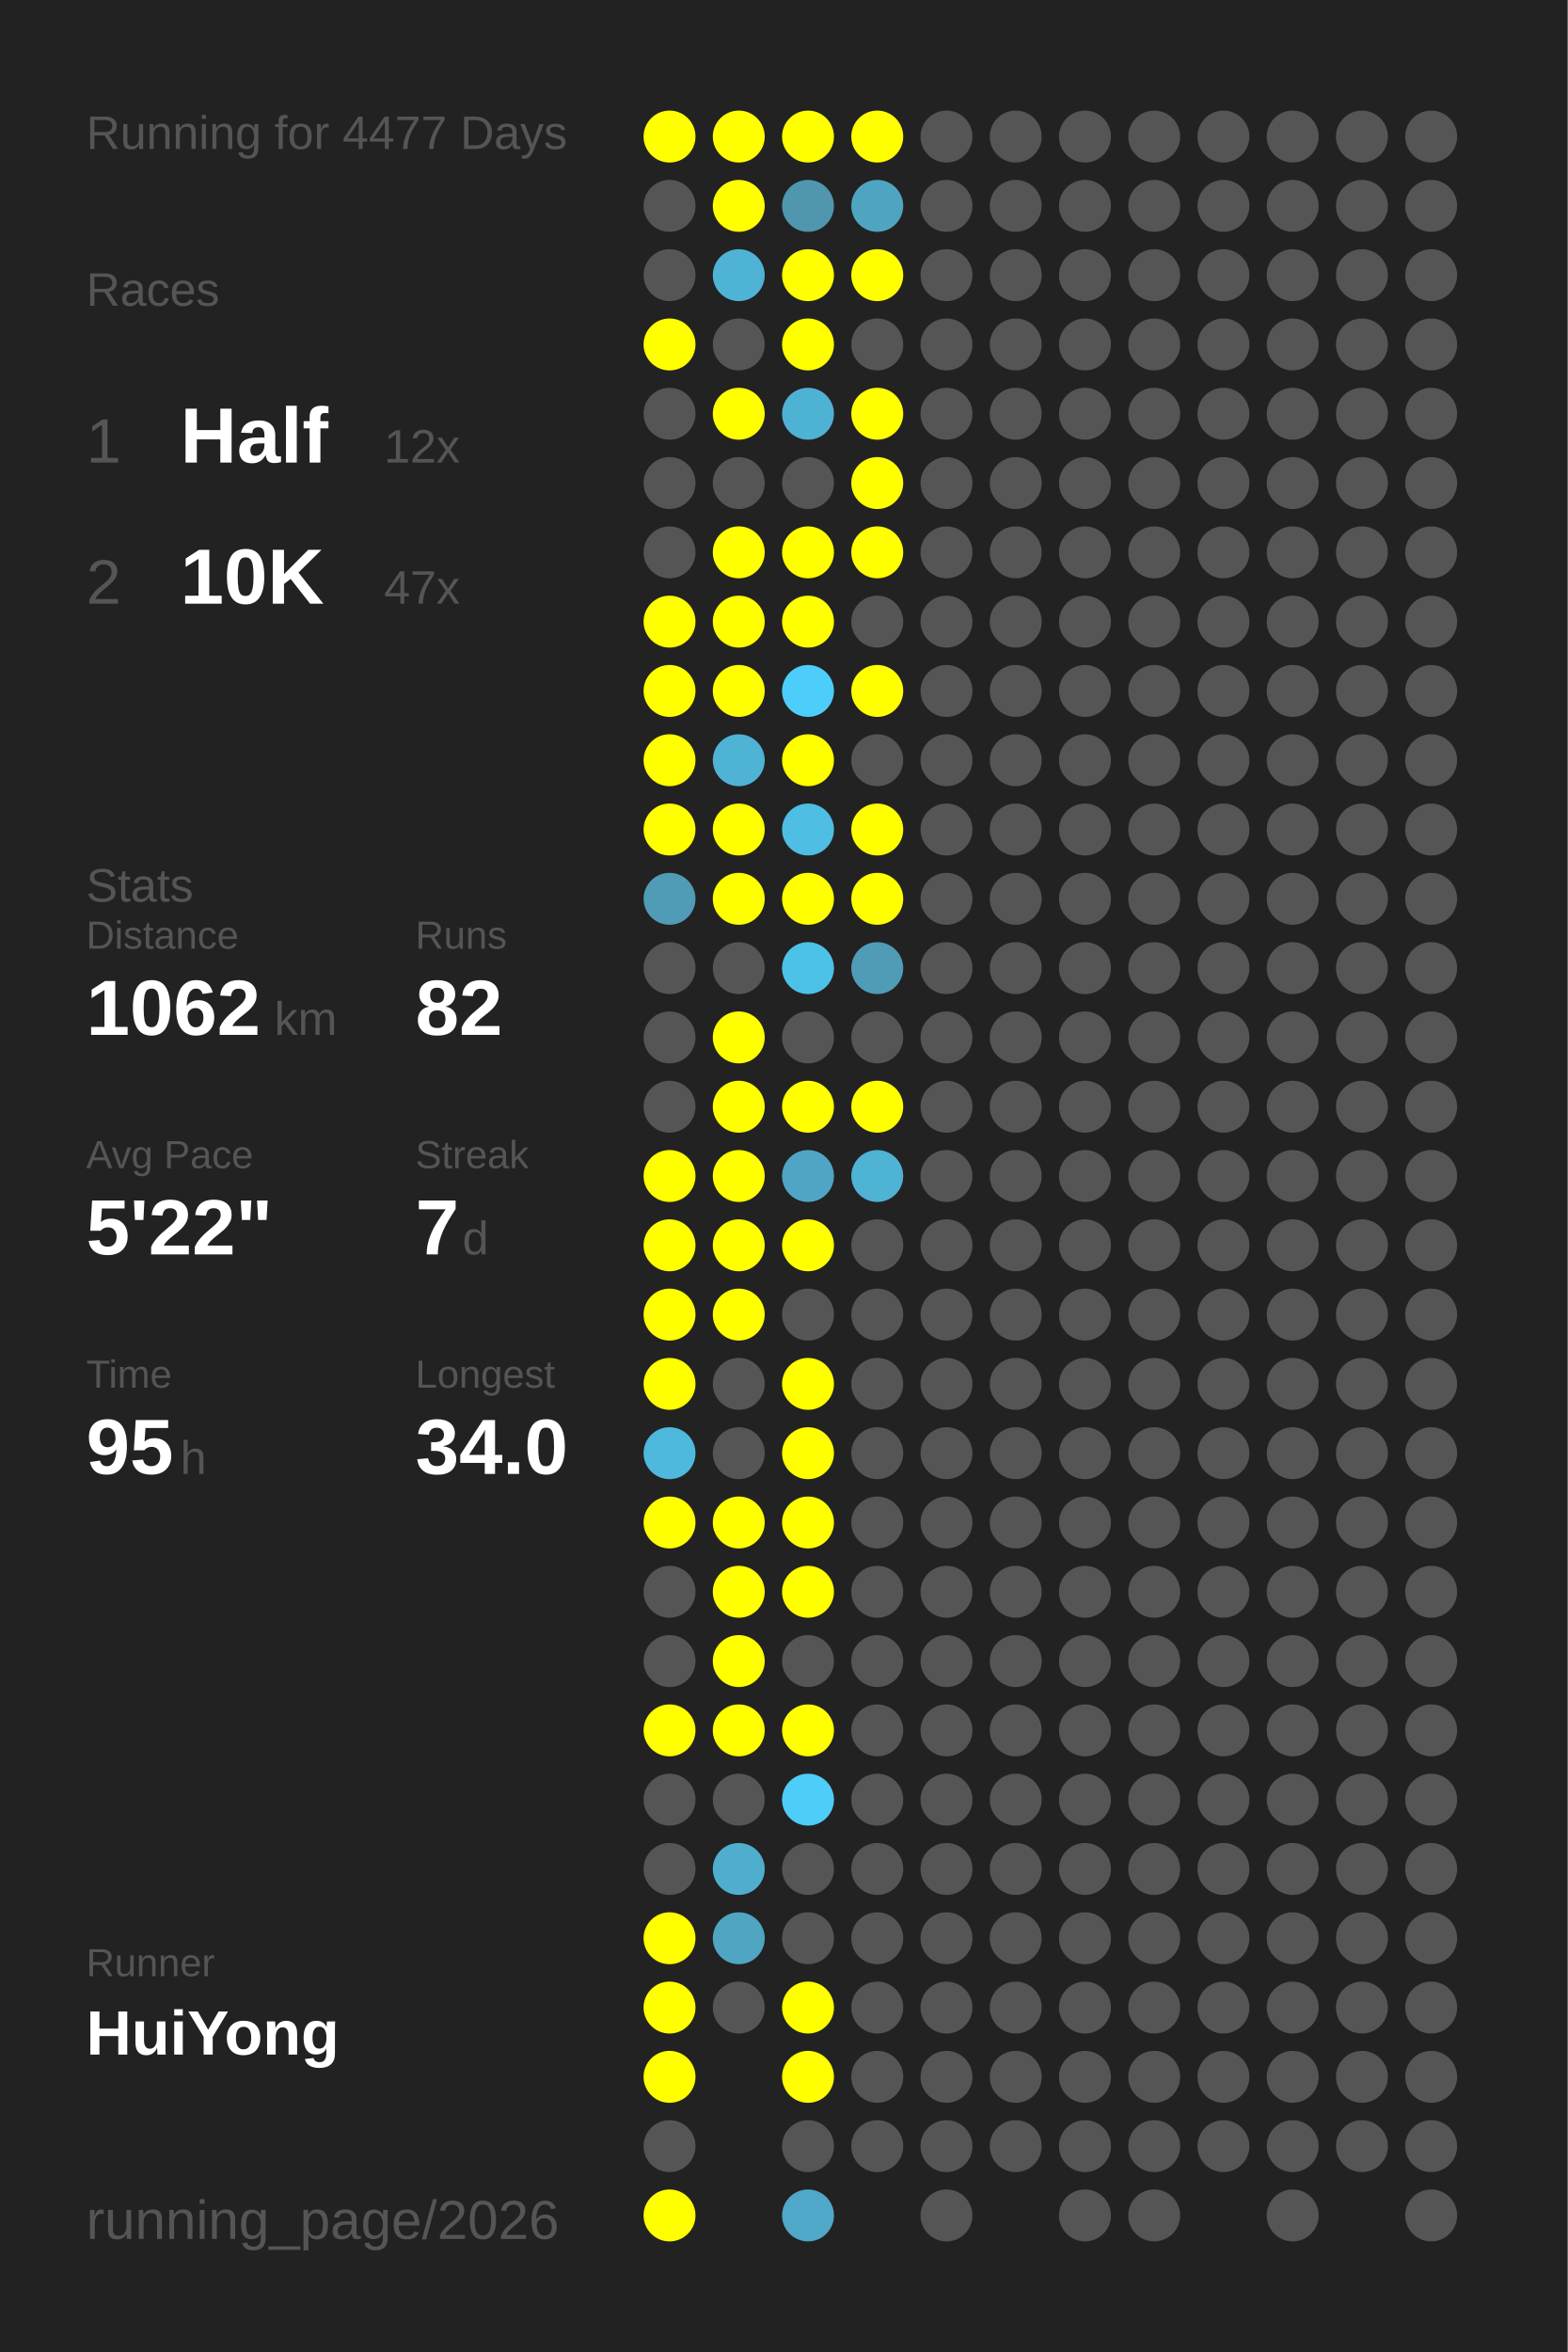
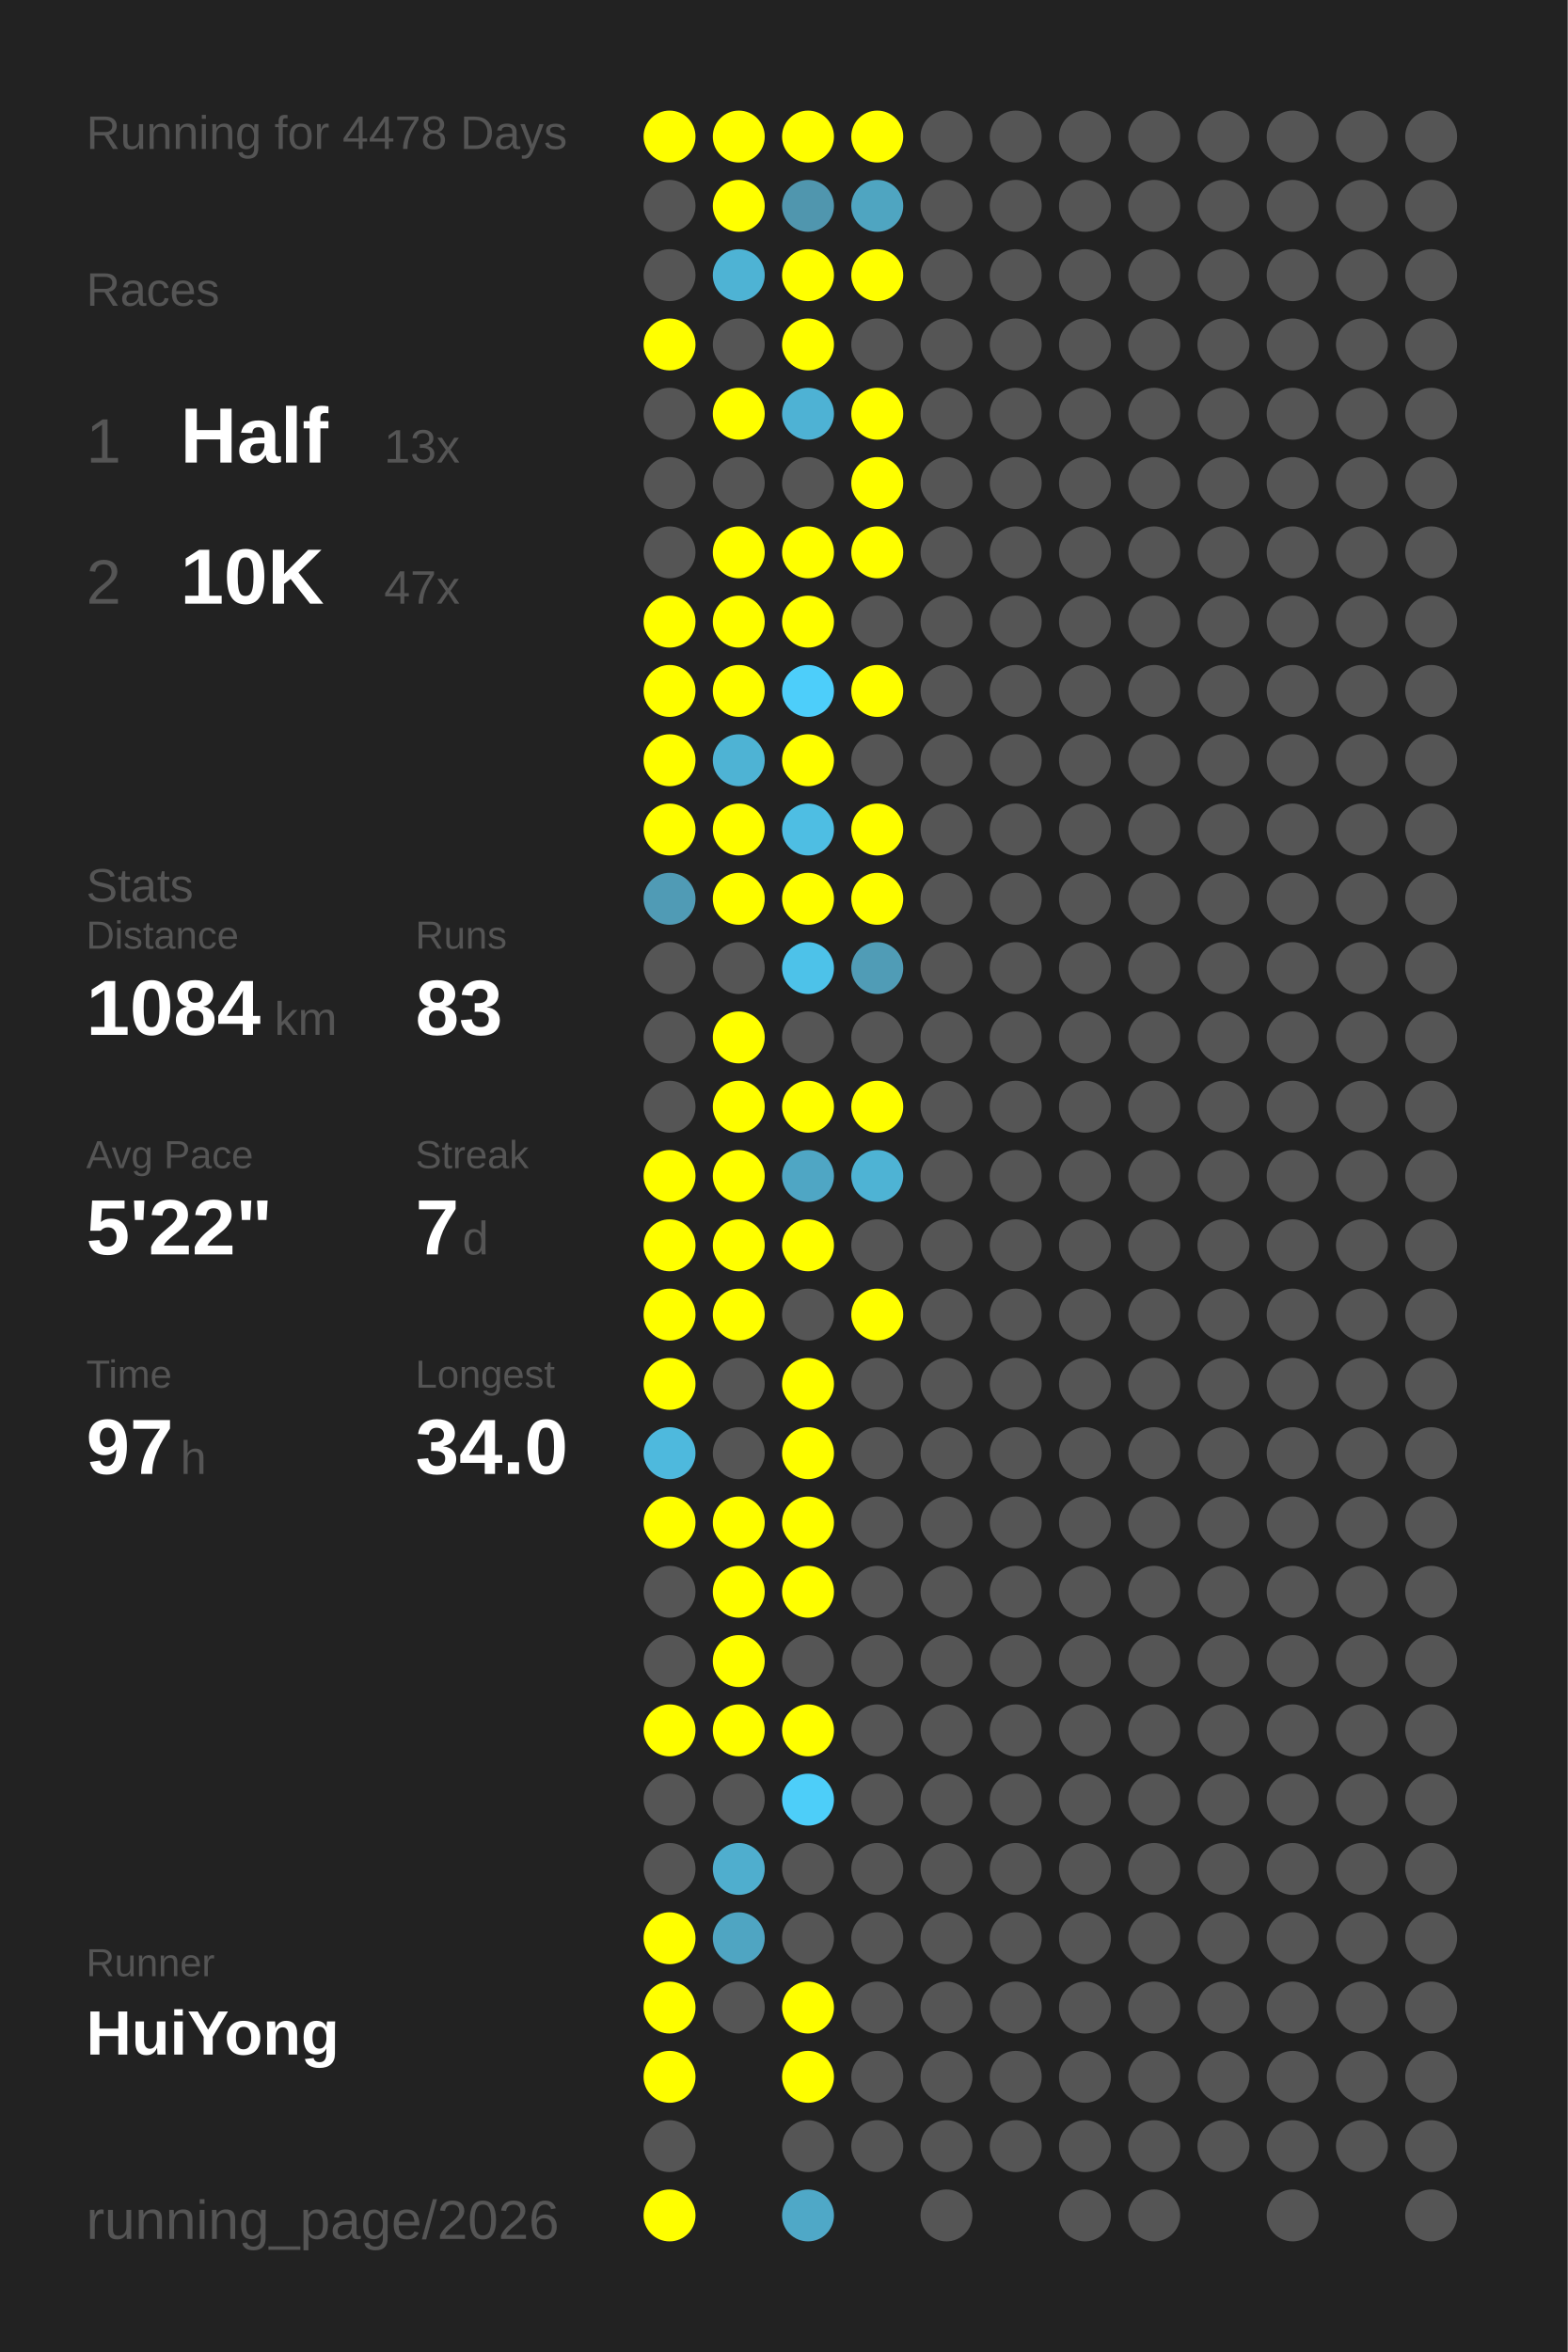
<svg xmlns="http://www.w3.org/2000/svg" baseProfile="full" height="300mm" version="1.1" viewBox="0,0,200,300" width="200mm">
  <defs />
  <rect fill="#222222" height="300" width="200" x="0" y="0" />
-   <text fill="#555555" style="font-size:6px; font-family:Arial;" x="11" y="19">Running for 4477 Days</text>
+   <text fill="#555555" style="font-size:6px; font-family:Arial;" x="11" y="19">Running for 4478 Days</text>
  <text fill="#555555" style="font-size:6px; font-family:Arial;" x="11" y="39">Races</text>
  <text fill="#555555" style="font-size:8px; font-family:Arial;" x="11" y="59">1</text>
  <text fill="#FFFFFF" style="font-size:10px; font-family:Arial; font-weight:bold;" x="23" y="59">Half</text>
-   <text fill="#555555" style="font-size:6px; font-family:Arial;" x="49" y="59">12x</text>
+   <text fill="#555555" style="font-size:6px; font-family:Arial;" x="49" y="59">13x</text>
  <text fill="#555555" style="font-size:8px; font-family:Arial;" x="11" y="77">2</text>
  <text fill="#FFFFFF" style="font-size:10px; font-family:Arial; font-weight:bold;" x="23" y="77">10K</text>
  <text fill="#555555" style="font-size:6px; font-family:Arial;" x="49" y="77">47x</text>
  <text fill="#555555" style="font-size:6px; font-family:Arial;" x="11" y="115">Stats</text>
  <text fill="#555555" style="font-size:5px; font-family:Arial;" x="11" y="121">Distance</text>
-   <text fill="#FFFFFF" style="font-size:10px; font-family:Arial; font-weight:bold;" x="11" y="132">1062</text>
+   <text fill="#FFFFFF" style="font-size:10px; font-family:Arial; font-weight:bold;" x="11" y="132">1084</text>
  <text fill="#555555" style="font-size:6px; font-family:Arial;" x="35" y="132">km</text>
  <text fill="#555555" style="font-size:5px; font-family:Arial;" x="53" y="121">Runs</text>
-   <text fill="#FFFFFF" style="font-size:10px; font-family:Arial; font-weight:bold;" x="53" y="132">82</text>
+   <text fill="#FFFFFF" style="font-size:10px; font-family:Arial; font-weight:bold;" x="53" y="132">83</text>
  <text fill="#555555" style="font-size:5px; font-family:Arial;" x="11" y="149">Avg Pace</text>
  <text fill="#FFFFFF" style="font-size:10px; font-family:Arial; font-weight:bold;" x="11" y="160">5'22"</text>
  <text fill="#555555" style="font-size:5px; font-family:Arial;" x="53" y="149">Streak</text>
  <text fill="#FFFFFF" style="font-size:10px; font-family:Arial; font-weight:bold;" x="53" y="160">7</text>
  <text fill="#555555" style="font-size:6px; font-family:Arial;" x="59" y="160">d</text>
  <text fill="#555555" style="font-size:5px; font-family:Arial;" x="11" y="177">Time</text>
-   <text fill="#FFFFFF" style="font-size:10px; font-family:Arial; font-weight:bold;" x="11" y="188">95</text>
+   <text fill="#FFFFFF" style="font-size:10px; font-family:Arial; font-weight:bold;" x="11" y="188">97</text>
  <text fill="#555555" style="font-size:6px; font-family:Arial;" x="23" y="188">h</text>
  <text fill="#555555" style="font-size:5px; font-family:Arial;" x="53" y="177">Longest</text>
  <text fill="#FFFFFF" style="font-size:10px; font-family:Arial; font-weight:bold;" x="53" y="188">34.0</text>
  <text fill="#555555" style="font-size:5px; font-family:Arial;" x="11" y="252.065">Runner</text>
  <text fill="#FFFFFF" style="font-size:8px; font-family:Arial; font-weight:bold;" x="11" y="262.065">HuiYong</text>
  <text fill="#555555" style="font-size:7px; font-family:Arial;" x="11" y="285.581">running_page/2026</text>
  <circle cx="85.417" cy="17.419" fill="#FFFF00" r="3.312" />
  <circle cx="85.417" cy="26.258" fill="#555555" r="3.312" />
  <circle cx="85.417" cy="35.097" fill="#555555" r="3.312" />
  <circle cx="85.417" cy="43.935" fill="#FFFF00" r="3.312" />
  <circle cx="85.417" cy="52.774" fill="#555555" r="3.312" />
  <circle cx="85.417" cy="61.613" fill="#555555" r="3.312" />
  <circle cx="85.417" cy="70.452" fill="#555555" r="3.312" />
  <circle cx="85.417" cy="79.29" fill="#FFFF00" r="3.312" />
  <circle cx="85.417" cy="88.129" fill="#FFFF00" r="3.312" />
  <circle cx="85.417" cy="96.968" fill="#FFFF00" r="3.312" />
  <circle cx="85.417" cy="105.806" fill="#FFFF00" r="3.312" />
  <circle cx="85.417" cy="114.645" fill="#509bb5" r="3.312" />
  <circle cx="85.417" cy="123.484" fill="#555555" r="3.312" />
  <circle cx="85.417" cy="132.323" fill="#555555" r="3.312" />
  <circle cx="85.417" cy="141.161" fill="#555555" r="3.312" />
  <circle cx="85.417" cy="150" fill="#FFFF00" r="3.312" />
  <circle cx="85.417" cy="158.839" fill="#FFFF00" r="3.312" />
  <circle cx="85.417" cy="167.677" fill="#FFFF00" r="3.312" />
  <circle cx="85.417" cy="176.516" fill="#FFFF00" r="3.312" />
  <circle cx="85.417" cy="185.355" fill="#4eb9dd" r="3.312" />
  <circle cx="85.417" cy="194.194" fill="#FFFF00" r="3.312" />
  <circle cx="85.417" cy="203.032" fill="#555555" r="3.312" />
  <circle cx="85.417" cy="211.871" fill="#555555" r="3.312" />
  <circle cx="85.417" cy="220.71" fill="#FFFF00" r="3.312" />
  <circle cx="85.417" cy="229.548" fill="#555555" r="3.312" />
  <circle cx="85.417" cy="238.387" fill="#555555" r="3.312" />
  <circle cx="85.417" cy="247.226" fill="#FFFF00" r="3.312" />
  <circle cx="85.417" cy="256.065" fill="#FFFF00" r="3.312" />
  <circle cx="85.417" cy="264.903" fill="#FFFF00" r="3.312" />
  <circle cx="85.417" cy="273.742" fill="#555555" r="3.312" />
  <circle cx="85.417" cy="282.581" fill="#FFFF00" r="3.312" />
  <circle cx="94.25" cy="17.419" fill="#FFFF00" r="3.312" />
  <circle cx="94.25" cy="26.258" fill="#FFFF00" r="3.312" />
  <circle cx="94.25" cy="35.097" fill="#4eb3d4" r="3.312" />
  <circle cx="94.25" cy="43.935" fill="#555555" r="3.312" />
  <circle cx="94.25" cy="52.774" fill="#FFFF00" r="3.312" />
  <circle cx="94.25" cy="61.613" fill="#555555" r="3.312" />
  <circle cx="94.25" cy="70.452" fill="#FFFF00" r="3.312" />
  <circle cx="94.25" cy="79.29" fill="#FFFF00" r="3.312" />
  <circle cx="94.25" cy="88.129" fill="#FFFF00" r="3.312" />
  <circle cx="94.25" cy="96.968" fill="#4eb3d4" r="3.312" />
  <circle cx="94.25" cy="105.806" fill="#FFFF00" r="3.312" />
  <circle cx="94.25" cy="114.645" fill="#FFFF00" r="3.312" />
  <circle cx="94.25" cy="123.484" fill="#555555" r="3.312" />
  <circle cx="94.25" cy="132.323" fill="#FFFF00" r="3.312" />
  <circle cx="94.25" cy="141.161" fill="#FFFF00" r="3.312" />
  <circle cx="94.25" cy="150" fill="#FFFF00" r="3.312" />
  <circle cx="94.25" cy="158.839" fill="#FFFF00" r="3.312" />
  <circle cx="94.25" cy="167.677" fill="#FFFF00" r="3.312" />
  <circle cx="94.25" cy="176.516" fill="#555555" r="3.312" />
  <circle cx="94.25" cy="185.355" fill="#555555" r="3.312" />
  <circle cx="94.25" cy="194.194" fill="#FFFF00" r="3.312" />
  <circle cx="94.25" cy="203.032" fill="#FFFF00" r="3.312" />
  <circle cx="94.25" cy="211.871" fill="#FFFF00" r="3.312" />
  <circle cx="94.25" cy="220.71" fill="#FFFF00" r="3.312" />
  <circle cx="94.25" cy="229.548" fill="#555555" r="3.312" />
  <circle cx="94.25" cy="238.387" fill="#4faece" r="3.312" />
  <circle cx="94.25" cy="247.226" fill="#4fa5c2" r="3.312" />
  <circle cx="94.25" cy="256.065" fill="#555555" r="3.312" />
  <circle cx="103.083" cy="17.419" fill="#FFFF00" r="3.312" />
  <circle cx="103.083" cy="26.258" fill="#5096ae" r="3.312" />
  <circle cx="103.083" cy="35.097" fill="#FFFF00" r="3.312" />
  <circle cx="103.083" cy="43.935" fill="#FFFF00" r="3.312" />
  <circle cx="103.083" cy="52.774" fill="#4eb2d4" r="3.312" />
  <circle cx="103.083" cy="61.613" fill="#555555" r="3.312" />
  <circle cx="103.083" cy="70.452" fill="#FFFF00" r="3.312" />
  <circle cx="103.083" cy="79.29" fill="#FFFF00" r="3.312" />
  <circle cx="103.083" cy="88.129" fill="#4dcefa" r="3.312" />
  <circle cx="103.083" cy="96.968" fill="#FFFF00" r="3.312" />
  <circle cx="103.083" cy="105.806" fill="#4ebee3" r="3.312" />
  <circle cx="103.083" cy="114.645" fill="#FFFF00" r="3.312" />
  <circle cx="103.083" cy="123.484" fill="#4dc2e9" r="3.312" />
  <circle cx="103.083" cy="132.323" fill="#555555" r="3.312" />
  <circle cx="103.083" cy="141.161" fill="#FFFF00" r="3.312" />
  <circle cx="103.083" cy="150" fill="#4fa6c4" r="3.312" />
  <circle cx="103.083" cy="158.839" fill="#FFFF00" r="3.312" />
  <circle cx="103.083" cy="167.677" fill="#555555" r="3.312" />
  <circle cx="103.083" cy="176.516" fill="#FFFF00" r="3.312" />
  <circle cx="103.083" cy="185.355" fill="#FFFF00" r="3.312" />
  <circle cx="103.083" cy="194.194" fill="#FFFF00" r="3.312" />
  <circle cx="103.083" cy="203.032" fill="#FFFF00" r="3.312" />
  <circle cx="103.083" cy="211.871" fill="#555555" r="3.312" />
  <circle cx="103.083" cy="220.71" fill="#FFFF00" r="3.312" />
  <circle cx="103.083" cy="229.548" fill="#4dcef9" r="3.312" />
  <circle cx="103.083" cy="238.387" fill="#555555" r="3.312" />
  <circle cx="103.083" cy="247.226" fill="#555555" r="3.312" />
  <circle cx="103.083" cy="256.065" fill="#FFFF00" r="3.312" />
  <circle cx="103.083" cy="264.903" fill="#FFFF00" r="3.312" />
  <circle cx="103.083" cy="273.742" fill="#555555" r="3.312" />
  <circle cx="103.083" cy="282.581" fill="#4fa8c7" r="3.312" />
  <circle cx="111.917" cy="17.419" fill="#FFFF00" r="3.312" />
  <circle cx="111.917" cy="26.258" fill="#4fa5c1" r="3.312" />
  <circle cx="111.917" cy="35.097" fill="#FFFF00" r="3.312" />
  <circle cx="111.917" cy="43.935" fill="#555555" r="3.312" />
  <circle cx="111.917" cy="52.774" fill="#FFFF00" r="3.312" />
  <circle cx="111.917" cy="61.613" fill="#FFFF00" r="3.312" />
  <circle cx="111.917" cy="70.452" fill="#FFFF00" r="3.312" />
  <circle cx="111.917" cy="79.29" fill="#555555" r="3.312" />
  <circle cx="111.917" cy="88.129" fill="#FFFF00" r="3.312" />
  <circle cx="111.917" cy="96.968" fill="#555555" r="3.312" />
  <circle cx="111.917" cy="105.806" fill="#FFFF00" r="3.312" />
  <circle cx="111.917" cy="114.645" fill="#FFFF00" r="3.312" />
  <circle cx="111.917" cy="123.484" fill="#509cb6" r="3.312" />
  <circle cx="111.917" cy="132.323" fill="#555555" r="3.312" />
  <circle cx="111.917" cy="141.161" fill="#FFFF00" r="3.312" />
  <circle cx="111.917" cy="150" fill="#4eb3d4" r="3.312" />
  <circle cx="111.917" cy="158.839" fill="#555555" r="3.312" />
-   <circle cx="111.917" cy="167.677" fill="#555555" r="3.312" />
+   <circle cx="111.917" cy="167.677" fill="#FFFF00" r="3.312" />
  <circle cx="111.917" cy="176.516" fill="#555555" r="3.312" />
  <circle cx="111.917" cy="185.355" fill="#555555" r="3.312" />
  <circle cx="111.917" cy="194.194" fill="#555555" r="3.312" />
  <circle cx="111.917" cy="203.032" fill="#555555" r="3.312" />
  <circle cx="111.917" cy="211.871" fill="#555555" r="3.312" />
  <circle cx="111.917" cy="220.71" fill="#555555" r="3.312" />
  <circle cx="111.917" cy="229.548" fill="#555555" r="3.312" />
  <circle cx="111.917" cy="238.387" fill="#555555" r="3.312" />
  <circle cx="111.917" cy="247.226" fill="#555555" r="3.312" />
  <circle cx="111.917" cy="256.065" fill="#555555" r="3.312" />
  <circle cx="111.917" cy="264.903" fill="#555555" r="3.312" />
  <circle cx="111.917" cy="273.742" fill="#555555" r="3.312" />
  <circle cx="120.75" cy="17.419" fill="#555555" r="3.312" />
  <circle cx="120.75" cy="26.258" fill="#555555" r="3.312" />
  <circle cx="120.75" cy="35.097" fill="#555555" r="3.312" />
  <circle cx="120.75" cy="43.935" fill="#555555" r="3.312" />
  <circle cx="120.75" cy="52.774" fill="#555555" r="3.312" />
  <circle cx="120.75" cy="61.613" fill="#555555" r="3.312" />
  <circle cx="120.75" cy="70.452" fill="#555555" r="3.312" />
  <circle cx="120.75" cy="79.29" fill="#555555" r="3.312" />
  <circle cx="120.75" cy="88.129" fill="#555555" r="3.312" />
  <circle cx="120.75" cy="96.968" fill="#555555" r="3.312" />
  <circle cx="120.75" cy="105.806" fill="#555555" r="3.312" />
  <circle cx="120.75" cy="114.645" fill="#555555" r="3.312" />
  <circle cx="120.75" cy="123.484" fill="#555555" r="3.312" />
  <circle cx="120.75" cy="132.323" fill="#555555" r="3.312" />
  <circle cx="120.75" cy="141.161" fill="#555555" r="3.312" />
  <circle cx="120.75" cy="150" fill="#555555" r="3.312" />
  <circle cx="120.75" cy="158.839" fill="#555555" r="3.312" />
  <circle cx="120.75" cy="167.677" fill="#555555" r="3.312" />
  <circle cx="120.75" cy="176.516" fill="#555555" r="3.312" />
  <circle cx="120.75" cy="185.355" fill="#555555" r="3.312" />
  <circle cx="120.75" cy="194.194" fill="#555555" r="3.312" />
  <circle cx="120.75" cy="203.032" fill="#555555" r="3.312" />
  <circle cx="120.75" cy="211.871" fill="#555555" r="3.312" />
  <circle cx="120.75" cy="220.71" fill="#555555" r="3.312" />
  <circle cx="120.75" cy="229.548" fill="#555555" r="3.312" />
  <circle cx="120.75" cy="238.387" fill="#555555" r="3.312" />
  <circle cx="120.75" cy="247.226" fill="#555555" r="3.312" />
  <circle cx="120.75" cy="256.065" fill="#555555" r="3.312" />
  <circle cx="120.75" cy="264.903" fill="#555555" r="3.312" />
  <circle cx="120.75" cy="273.742" fill="#555555" r="3.312" />
  <circle cx="120.75" cy="282.581" fill="#555555" r="3.312" />
  <circle cx="129.583" cy="17.419" fill="#555555" r="3.312" />
  <circle cx="129.583" cy="26.258" fill="#555555" r="3.312" />
  <circle cx="129.583" cy="35.097" fill="#555555" r="3.312" />
  <circle cx="129.583" cy="43.935" fill="#555555" r="3.312" />
  <circle cx="129.583" cy="52.774" fill="#555555" r="3.312" />
  <circle cx="129.583" cy="61.613" fill="#555555" r="3.312" />
  <circle cx="129.583" cy="70.452" fill="#555555" r="3.312" />
  <circle cx="129.583" cy="79.29" fill="#555555" r="3.312" />
  <circle cx="129.583" cy="88.129" fill="#555555" r="3.312" />
  <circle cx="129.583" cy="96.968" fill="#555555" r="3.312" />
  <circle cx="129.583" cy="105.806" fill="#555555" r="3.312" />
  <circle cx="129.583" cy="114.645" fill="#555555" r="3.312" />
  <circle cx="129.583" cy="123.484" fill="#555555" r="3.312" />
  <circle cx="129.583" cy="132.323" fill="#555555" r="3.312" />
  <circle cx="129.583" cy="141.161" fill="#555555" r="3.312" />
  <circle cx="129.583" cy="150" fill="#555555" r="3.312" />
  <circle cx="129.583" cy="158.839" fill="#555555" r="3.312" />
  <circle cx="129.583" cy="167.677" fill="#555555" r="3.312" />
  <circle cx="129.583" cy="176.516" fill="#555555" r="3.312" />
  <circle cx="129.583" cy="185.355" fill="#555555" r="3.312" />
  <circle cx="129.583" cy="194.194" fill="#555555" r="3.312" />
  <circle cx="129.583" cy="203.032" fill="#555555" r="3.312" />
  <circle cx="129.583" cy="211.871" fill="#555555" r="3.312" />
  <circle cx="129.583" cy="220.71" fill="#555555" r="3.312" />
  <circle cx="129.583" cy="229.548" fill="#555555" r="3.312" />
  <circle cx="129.583" cy="238.387" fill="#555555" r="3.312" />
  <circle cx="129.583" cy="247.226" fill="#555555" r="3.312" />
  <circle cx="129.583" cy="256.065" fill="#555555" r="3.312" />
  <circle cx="129.583" cy="264.903" fill="#555555" r="3.312" />
  <circle cx="129.583" cy="273.742" fill="#555555" r="3.312" />
  <circle cx="138.417" cy="17.419" fill="#555555" r="3.312" />
  <circle cx="138.417" cy="26.258" fill="#555555" r="3.312" />
  <circle cx="138.417" cy="35.097" fill="#555555" r="3.312" />
  <circle cx="138.417" cy="43.935" fill="#555555" r="3.312" />
  <circle cx="138.417" cy="52.774" fill="#555555" r="3.312" />
  <circle cx="138.417" cy="61.613" fill="#555555" r="3.312" />
  <circle cx="138.417" cy="70.452" fill="#555555" r="3.312" />
  <circle cx="138.417" cy="79.29" fill="#555555" r="3.312" />
  <circle cx="138.417" cy="88.129" fill="#555555" r="3.312" />
  <circle cx="138.417" cy="96.968" fill="#555555" r="3.312" />
  <circle cx="138.417" cy="105.806" fill="#555555" r="3.312" />
  <circle cx="138.417" cy="114.645" fill="#555555" r="3.312" />
  <circle cx="138.417" cy="123.484" fill="#555555" r="3.312" />
  <circle cx="138.417" cy="132.323" fill="#555555" r="3.312" />
  <circle cx="138.417" cy="141.161" fill="#555555" r="3.312" />
  <circle cx="138.417" cy="150" fill="#555555" r="3.312" />
  <circle cx="138.417" cy="158.839" fill="#555555" r="3.312" />
  <circle cx="138.417" cy="167.677" fill="#555555" r="3.312" />
  <circle cx="138.417" cy="176.516" fill="#555555" r="3.312" />
  <circle cx="138.417" cy="185.355" fill="#555555" r="3.312" />
  <circle cx="138.417" cy="194.194" fill="#555555" r="3.312" />
  <circle cx="138.417" cy="203.032" fill="#555555" r="3.312" />
  <circle cx="138.417" cy="211.871" fill="#555555" r="3.312" />
  <circle cx="138.417" cy="220.71" fill="#555555" r="3.312" />
  <circle cx="138.417" cy="229.548" fill="#555555" r="3.312" />
  <circle cx="138.417" cy="238.387" fill="#555555" r="3.312" />
  <circle cx="138.417" cy="247.226" fill="#555555" r="3.312" />
  <circle cx="138.417" cy="256.065" fill="#555555" r="3.312" />
  <circle cx="138.417" cy="264.903" fill="#555555" r="3.312" />
  <circle cx="138.417" cy="273.742" fill="#555555" r="3.312" />
  <circle cx="138.417" cy="282.581" fill="#555555" r="3.312" />
  <circle cx="147.25" cy="17.419" fill="#555555" r="3.312" />
  <circle cx="147.25" cy="26.258" fill="#555555" r="3.312" />
  <circle cx="147.25" cy="35.097" fill="#555555" r="3.312" />
  <circle cx="147.25" cy="43.935" fill="#555555" r="3.312" />
  <circle cx="147.25" cy="52.774" fill="#555555" r="3.312" />
  <circle cx="147.25" cy="61.613" fill="#555555" r="3.312" />
  <circle cx="147.25" cy="70.452" fill="#555555" r="3.312" />
  <circle cx="147.25" cy="79.29" fill="#555555" r="3.312" />
  <circle cx="147.25" cy="88.129" fill="#555555" r="3.312" />
  <circle cx="147.25" cy="96.968" fill="#555555" r="3.312" />
  <circle cx="147.25" cy="105.806" fill="#555555" r="3.312" />
  <circle cx="147.25" cy="114.645" fill="#555555" r="3.312" />
  <circle cx="147.25" cy="123.484" fill="#555555" r="3.312" />
  <circle cx="147.25" cy="132.323" fill="#555555" r="3.312" />
  <circle cx="147.25" cy="141.161" fill="#555555" r="3.312" />
  <circle cx="147.25" cy="150" fill="#555555" r="3.312" />
  <circle cx="147.25" cy="158.839" fill="#555555" r="3.312" />
  <circle cx="147.25" cy="167.677" fill="#555555" r="3.312" />
  <circle cx="147.25" cy="176.516" fill="#555555" r="3.312" />
  <circle cx="147.25" cy="185.355" fill="#555555" r="3.312" />
  <circle cx="147.25" cy="194.194" fill="#555555" r="3.312" />
  <circle cx="147.25" cy="203.032" fill="#555555" r="3.312" />
  <circle cx="147.25" cy="211.871" fill="#555555" r="3.312" />
  <circle cx="147.25" cy="220.71" fill="#555555" r="3.312" />
  <circle cx="147.25" cy="229.548" fill="#555555" r="3.312" />
  <circle cx="147.25" cy="238.387" fill="#555555" r="3.312" />
  <circle cx="147.25" cy="247.226" fill="#555555" r="3.312" />
  <circle cx="147.25" cy="256.065" fill="#555555" r="3.312" />
  <circle cx="147.25" cy="264.903" fill="#555555" r="3.312" />
  <circle cx="147.25" cy="273.742" fill="#555555" r="3.312" />
  <circle cx="147.25" cy="282.581" fill="#555555" r="3.312" />
  <circle cx="156.083" cy="17.419" fill="#555555" r="3.312" />
  <circle cx="156.083" cy="26.258" fill="#555555" r="3.312" />
  <circle cx="156.083" cy="35.097" fill="#555555" r="3.312" />
  <circle cx="156.083" cy="43.935" fill="#555555" r="3.312" />
  <circle cx="156.083" cy="52.774" fill="#555555" r="3.312" />
  <circle cx="156.083" cy="61.613" fill="#555555" r="3.312" />
  <circle cx="156.083" cy="70.452" fill="#555555" r="3.312" />
  <circle cx="156.083" cy="79.29" fill="#555555" r="3.312" />
  <circle cx="156.083" cy="88.129" fill="#555555" r="3.312" />
  <circle cx="156.083" cy="96.968" fill="#555555" r="3.312" />
  <circle cx="156.083" cy="105.806" fill="#555555" r="3.312" />
  <circle cx="156.083" cy="114.645" fill="#555555" r="3.312" />
  <circle cx="156.083" cy="123.484" fill="#555555" r="3.312" />
  <circle cx="156.083" cy="132.323" fill="#555555" r="3.312" />
  <circle cx="156.083" cy="141.161" fill="#555555" r="3.312" />
  <circle cx="156.083" cy="150" fill="#555555" r="3.312" />
  <circle cx="156.083" cy="158.839" fill="#555555" r="3.312" />
  <circle cx="156.083" cy="167.677" fill="#555555" r="3.312" />
  <circle cx="156.083" cy="176.516" fill="#555555" r="3.312" />
  <circle cx="156.083" cy="185.355" fill="#555555" r="3.312" />
  <circle cx="156.083" cy="194.194" fill="#555555" r="3.312" />
  <circle cx="156.083" cy="203.032" fill="#555555" r="3.312" />
  <circle cx="156.083" cy="211.871" fill="#555555" r="3.312" />
  <circle cx="156.083" cy="220.71" fill="#555555" r="3.312" />
  <circle cx="156.083" cy="229.548" fill="#555555" r="3.312" />
  <circle cx="156.083" cy="238.387" fill="#555555" r="3.312" />
  <circle cx="156.083" cy="247.226" fill="#555555" r="3.312" />
  <circle cx="156.083" cy="256.065" fill="#555555" r="3.312" />
  <circle cx="156.083" cy="264.903" fill="#555555" r="3.312" />
  <circle cx="156.083" cy="273.742" fill="#555555" r="3.312" />
  <circle cx="164.917" cy="17.419" fill="#555555" r="3.312" />
  <circle cx="164.917" cy="26.258" fill="#555555" r="3.312" />
  <circle cx="164.917" cy="35.097" fill="#555555" r="3.312" />
  <circle cx="164.917" cy="43.935" fill="#555555" r="3.312" />
  <circle cx="164.917" cy="52.774" fill="#555555" r="3.312" />
  <circle cx="164.917" cy="61.613" fill="#555555" r="3.312" />
  <circle cx="164.917" cy="70.452" fill="#555555" r="3.312" />
  <circle cx="164.917" cy="79.29" fill="#555555" r="3.312" />
  <circle cx="164.917" cy="88.129" fill="#555555" r="3.312" />
  <circle cx="164.917" cy="96.968" fill="#555555" r="3.312" />
  <circle cx="164.917" cy="105.806" fill="#555555" r="3.312" />
  <circle cx="164.917" cy="114.645" fill="#555555" r="3.312" />
  <circle cx="164.917" cy="123.484" fill="#555555" r="3.312" />
  <circle cx="164.917" cy="132.323" fill="#555555" r="3.312" />
  <circle cx="164.917" cy="141.161" fill="#555555" r="3.312" />
  <circle cx="164.917" cy="150" fill="#555555" r="3.312" />
  <circle cx="164.917" cy="158.839" fill="#555555" r="3.312" />
  <circle cx="164.917" cy="167.677" fill="#555555" r="3.312" />
  <circle cx="164.917" cy="176.516" fill="#555555" r="3.312" />
  <circle cx="164.917" cy="185.355" fill="#555555" r="3.312" />
  <circle cx="164.917" cy="194.194" fill="#555555" r="3.312" />
  <circle cx="164.917" cy="203.032" fill="#555555" r="3.312" />
  <circle cx="164.917" cy="211.871" fill="#555555" r="3.312" />
  <circle cx="164.917" cy="220.71" fill="#555555" r="3.312" />
  <circle cx="164.917" cy="229.548" fill="#555555" r="3.312" />
  <circle cx="164.917" cy="238.387" fill="#555555" r="3.312" />
  <circle cx="164.917" cy="247.226" fill="#555555" r="3.312" />
  <circle cx="164.917" cy="256.065" fill="#555555" r="3.312" />
  <circle cx="164.917" cy="264.903" fill="#555555" r="3.312" />
  <circle cx="164.917" cy="273.742" fill="#555555" r="3.312" />
  <circle cx="164.917" cy="282.581" fill="#555555" r="3.312" />
  <circle cx="173.75" cy="17.419" fill="#555555" r="3.312" />
  <circle cx="173.75" cy="26.258" fill="#555555" r="3.312" />
  <circle cx="173.75" cy="35.097" fill="#555555" r="3.312" />
  <circle cx="173.75" cy="43.935" fill="#555555" r="3.312" />
  <circle cx="173.75" cy="52.774" fill="#555555" r="3.312" />
  <circle cx="173.75" cy="61.613" fill="#555555" r="3.312" />
  <circle cx="173.75" cy="70.452" fill="#555555" r="3.312" />
  <circle cx="173.75" cy="79.29" fill="#555555" r="3.312" />
  <circle cx="173.75" cy="88.129" fill="#555555" r="3.312" />
  <circle cx="173.75" cy="96.968" fill="#555555" r="3.312" />
  <circle cx="173.75" cy="105.806" fill="#555555" r="3.312" />
  <circle cx="173.75" cy="114.645" fill="#555555" r="3.312" />
  <circle cx="173.75" cy="123.484" fill="#555555" r="3.312" />
  <circle cx="173.75" cy="132.323" fill="#555555" r="3.312" />
  <circle cx="173.75" cy="141.161" fill="#555555" r="3.312" />
  <circle cx="173.75" cy="150" fill="#555555" r="3.312" />
  <circle cx="173.75" cy="158.839" fill="#555555" r="3.312" />
  <circle cx="173.75" cy="167.677" fill="#555555" r="3.312" />
  <circle cx="173.75" cy="176.516" fill="#555555" r="3.312" />
  <circle cx="173.75" cy="185.355" fill="#555555" r="3.312" />
  <circle cx="173.75" cy="194.194" fill="#555555" r="3.312" />
  <circle cx="173.75" cy="203.032" fill="#555555" r="3.312" />
  <circle cx="173.75" cy="211.871" fill="#555555" r="3.312" />
  <circle cx="173.75" cy="220.71" fill="#555555" r="3.312" />
  <circle cx="173.75" cy="229.548" fill="#555555" r="3.312" />
  <circle cx="173.75" cy="238.387" fill="#555555" r="3.312" />
  <circle cx="173.75" cy="247.226" fill="#555555" r="3.312" />
  <circle cx="173.75" cy="256.065" fill="#555555" r="3.312" />
  <circle cx="173.75" cy="264.903" fill="#555555" r="3.312" />
  <circle cx="173.75" cy="273.742" fill="#555555" r="3.312" />
  <circle cx="182.583" cy="17.419" fill="#555555" r="3.312" />
  <circle cx="182.583" cy="26.258" fill="#555555" r="3.312" />
  <circle cx="182.583" cy="35.097" fill="#555555" r="3.312" />
  <circle cx="182.583" cy="43.935" fill="#555555" r="3.312" />
  <circle cx="182.583" cy="52.774" fill="#555555" r="3.312" />
  <circle cx="182.583" cy="61.613" fill="#555555" r="3.312" />
  <circle cx="182.583" cy="70.452" fill="#555555" r="3.312" />
  <circle cx="182.583" cy="79.29" fill="#555555" r="3.312" />
  <circle cx="182.583" cy="88.129" fill="#555555" r="3.312" />
  <circle cx="182.583" cy="96.968" fill="#555555" r="3.312" />
  <circle cx="182.583" cy="105.806" fill="#555555" r="3.312" />
  <circle cx="182.583" cy="114.645" fill="#555555" r="3.312" />
  <circle cx="182.583" cy="123.484" fill="#555555" r="3.312" />
  <circle cx="182.583" cy="132.323" fill="#555555" r="3.312" />
  <circle cx="182.583" cy="141.161" fill="#555555" r="3.312" />
  <circle cx="182.583" cy="150" fill="#555555" r="3.312" />
  <circle cx="182.583" cy="158.839" fill="#555555" r="3.312" />
  <circle cx="182.583" cy="167.677" fill="#555555" r="3.312" />
  <circle cx="182.583" cy="176.516" fill="#555555" r="3.312" />
  <circle cx="182.583" cy="185.355" fill="#555555" r="3.312" />
  <circle cx="182.583" cy="194.194" fill="#555555" r="3.312" />
  <circle cx="182.583" cy="203.032" fill="#555555" r="3.312" />
  <circle cx="182.583" cy="211.871" fill="#555555" r="3.312" />
  <circle cx="182.583" cy="220.71" fill="#555555" r="3.312" />
  <circle cx="182.583" cy="229.548" fill="#555555" r="3.312" />
  <circle cx="182.583" cy="238.387" fill="#555555" r="3.312" />
  <circle cx="182.583" cy="247.226" fill="#555555" r="3.312" />
  <circle cx="182.583" cy="256.065" fill="#555555" r="3.312" />
  <circle cx="182.583" cy="264.903" fill="#555555" r="3.312" />
  <circle cx="182.583" cy="273.742" fill="#555555" r="3.312" />
  <circle cx="182.583" cy="282.581" fill="#555555" r="3.312" />
</svg>
